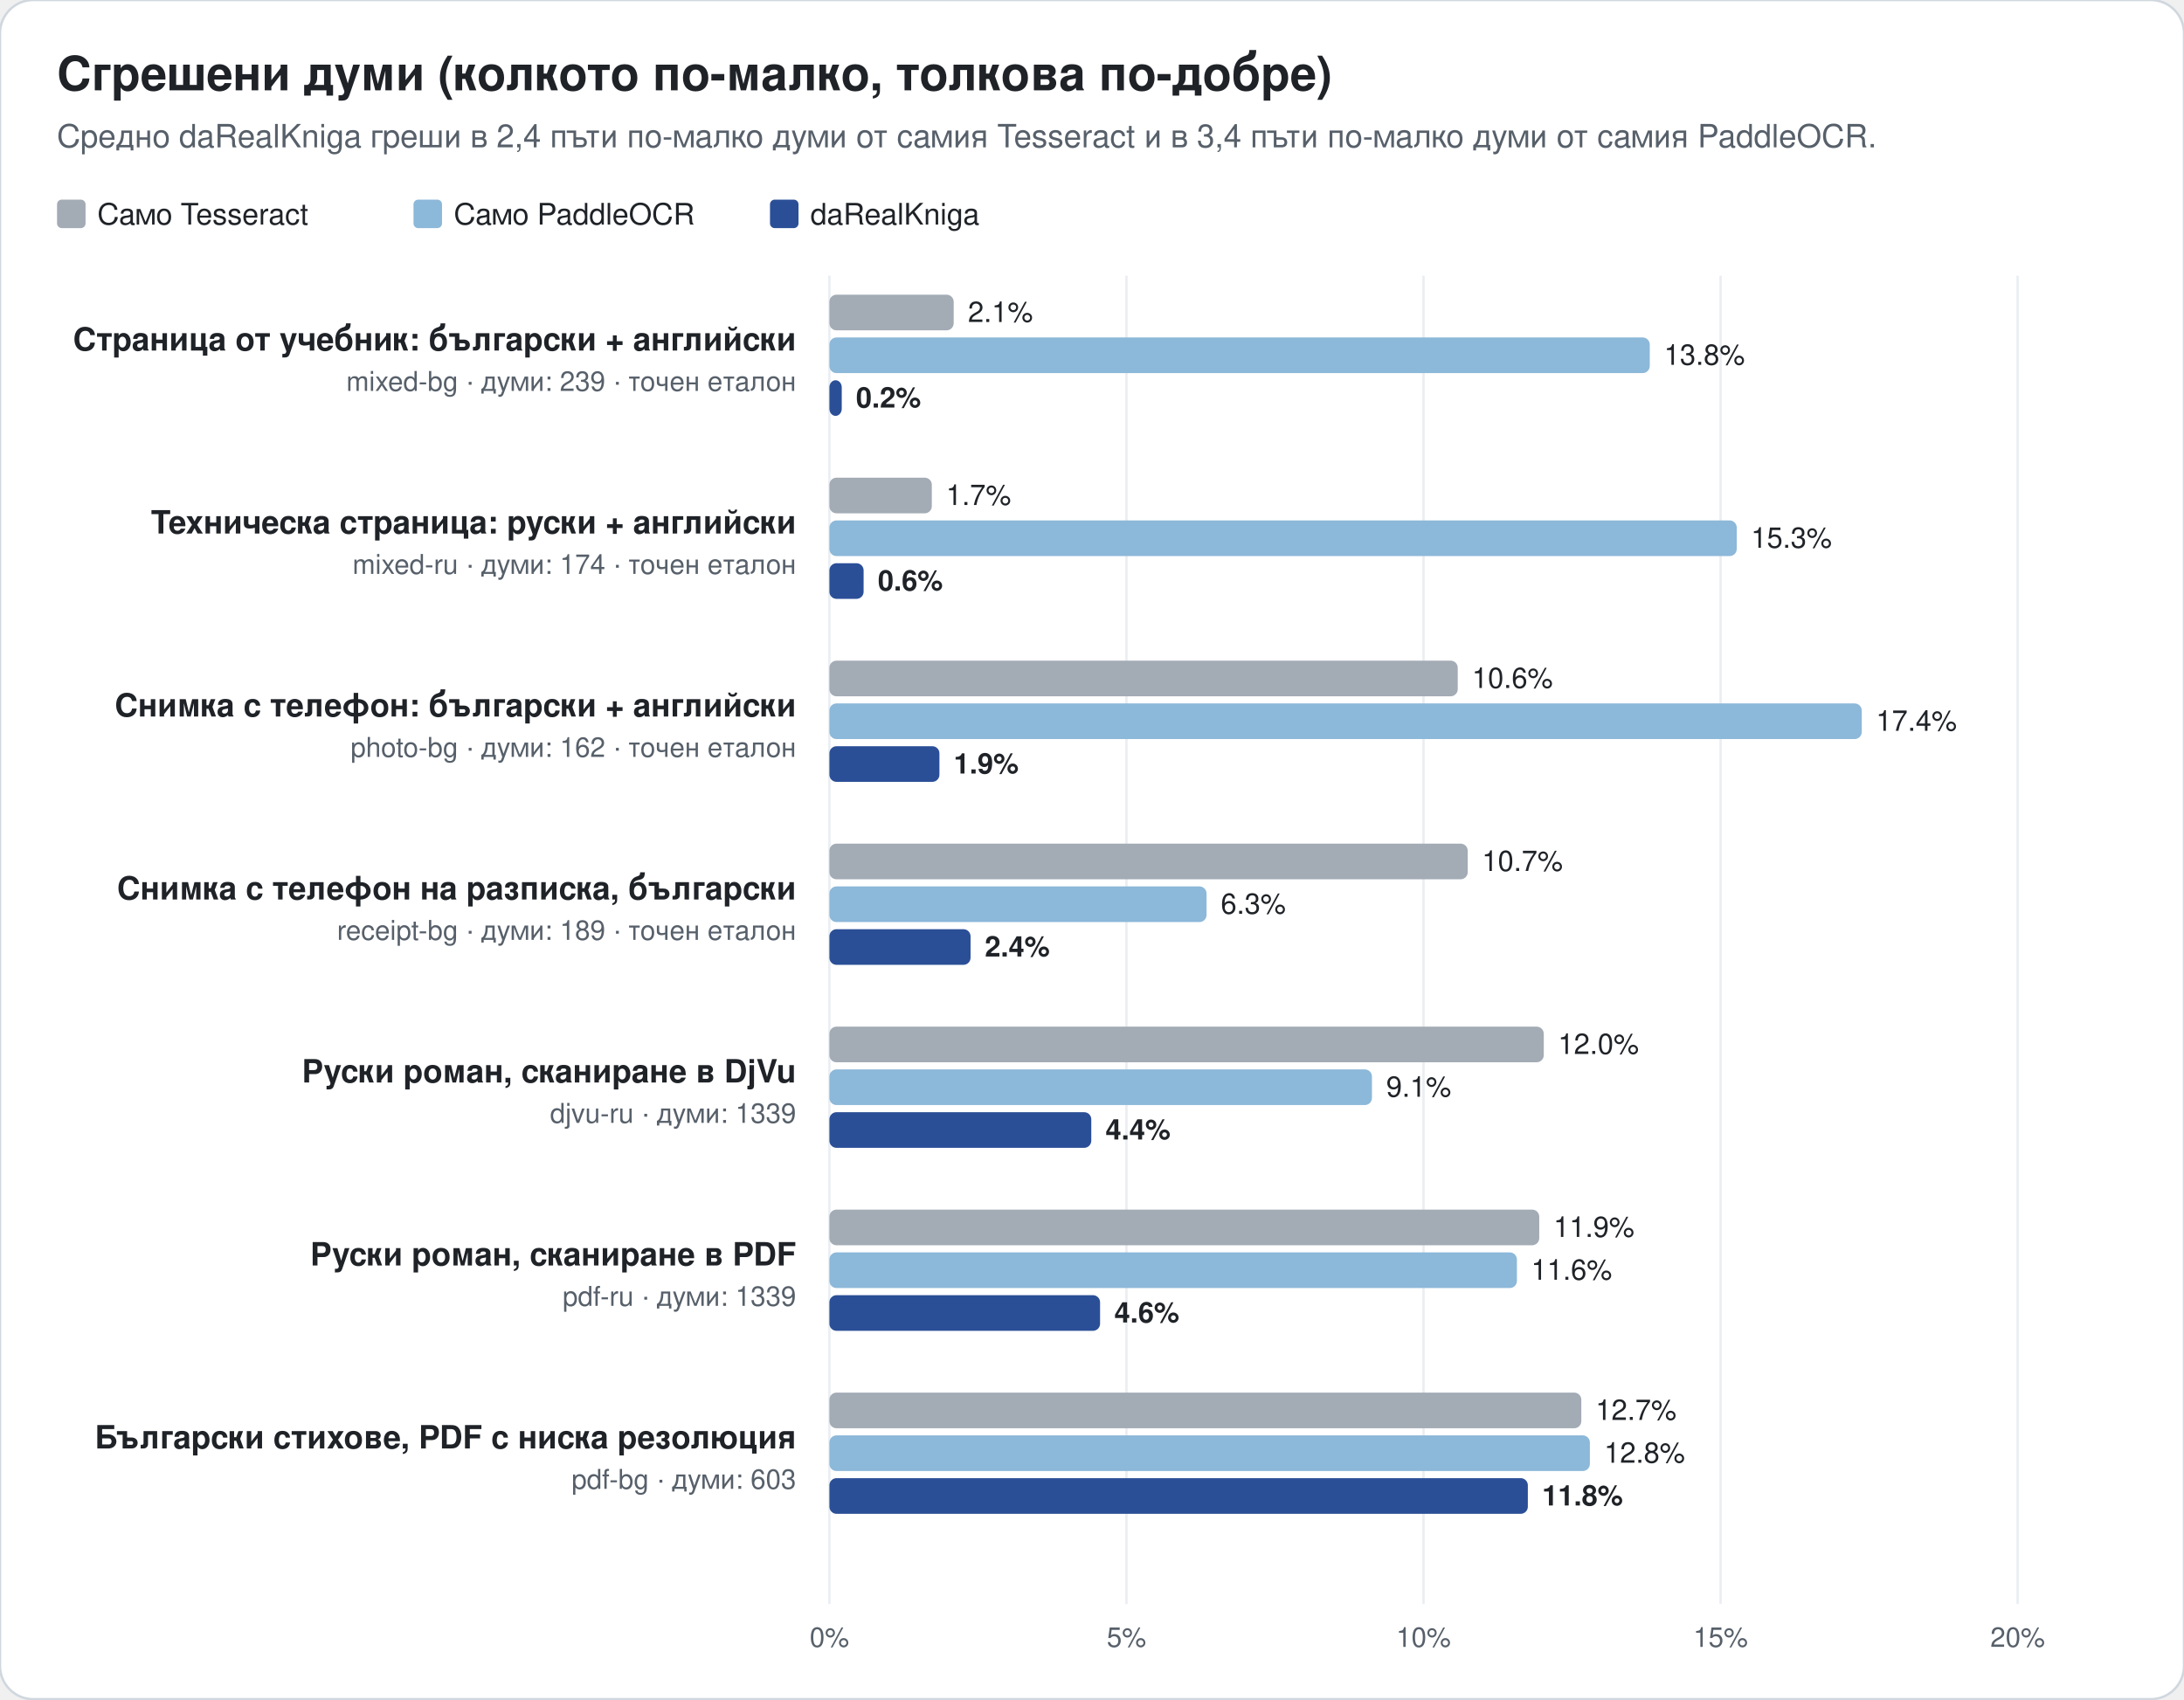
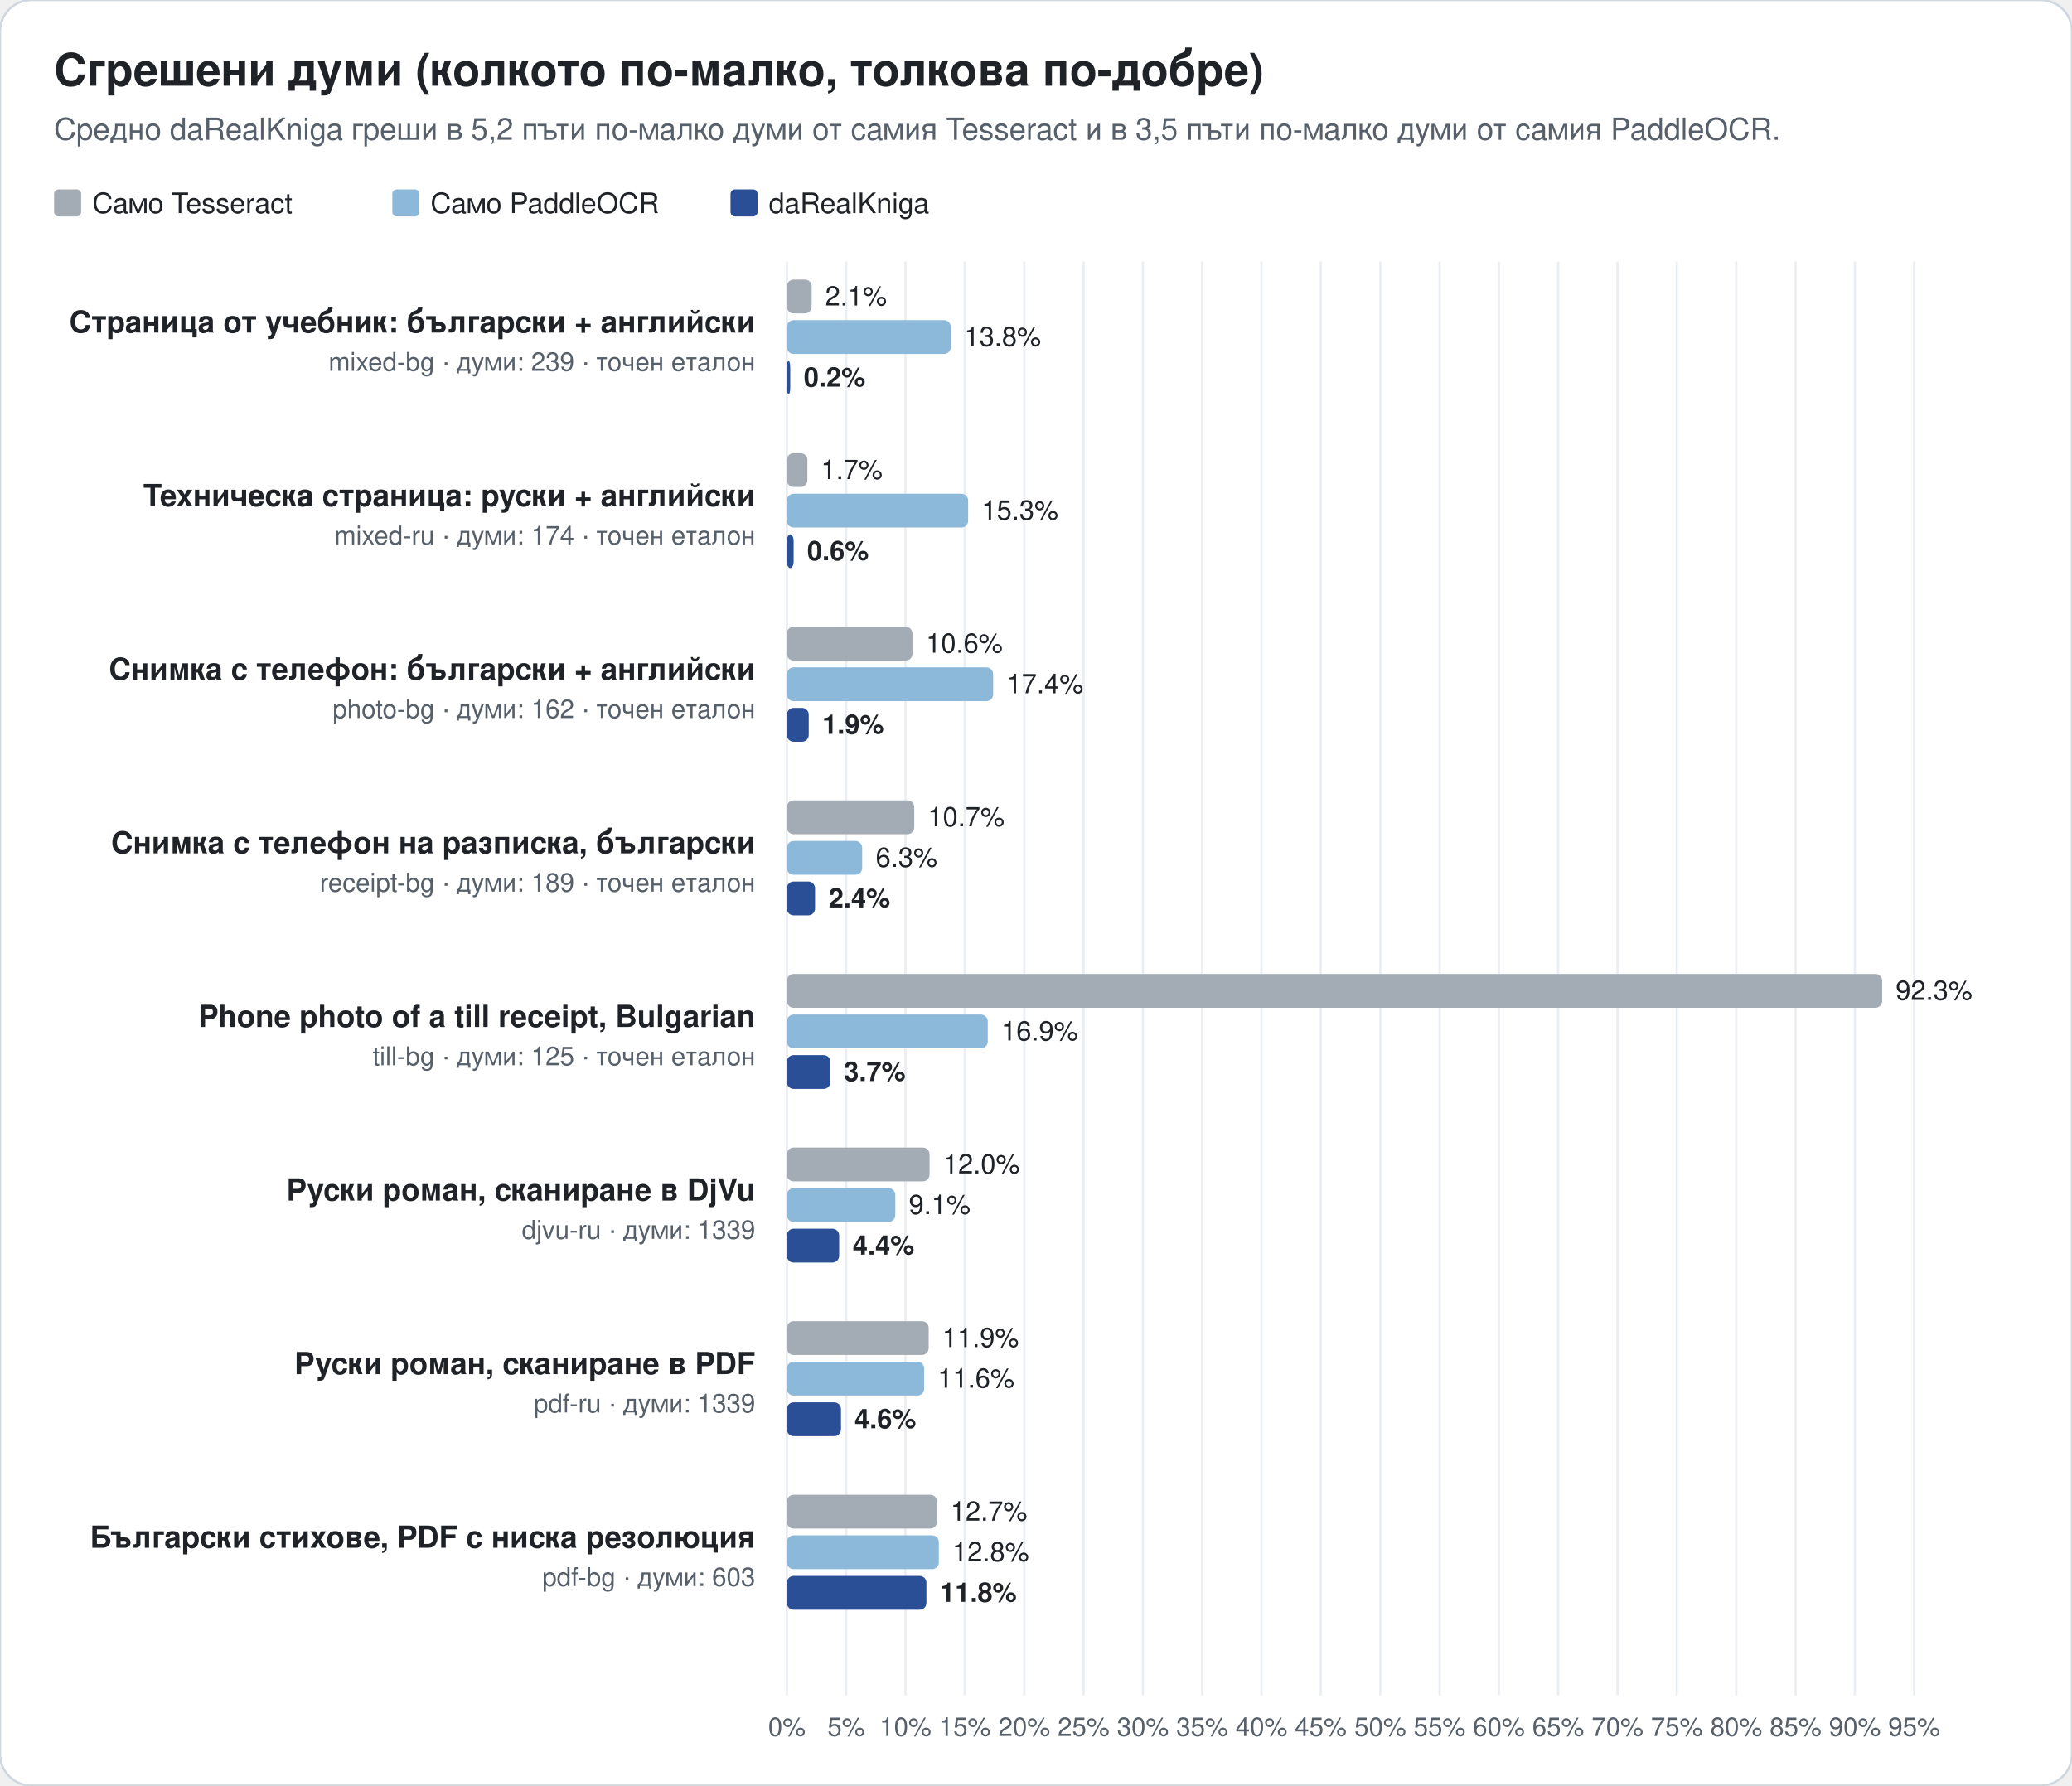
- <svg xmlns="http://www.w3.org/2000/svg" width="919" height="715" viewBox="0 0 919 715" font-family="-apple-system,Segoe UI,Helvetica,Arial,sans-serif">
-   <rect width="919" height="715" rx="14" fill="#ffffff" stroke="#d0d7de" />
+ <svg xmlns="http://www.w3.org/2000/svg" width="919" height="792" viewBox="0 0 919 792" font-family="-apple-system,Segoe UI,Helvetica,Arial,sans-serif">
+   <rect width="919" height="792" rx="14" fill="#ffffff" stroke="#d0d7de" />
  <text x="24" y="38" font-size="20" font-weight="700" fill="#1f2328">Сгрешени думи (колкото по-малко, толкова по-добре)</text>
-   <text x="24" y="62" font-size="13.5" fill="#57606a">Средно daRealKniga греши в 2,4 пъти по-малко думи от самия Tesseract и в 3,4 пъти по-малко думи от самия PaddleOCR.</text>
+   <text x="24" y="62" font-size="13.5" fill="#57606a">Средно daRealKniga греши в 5,2 пъти по-малко думи от самия Tesseract и в 3,5 пъти по-малко думи от самия PaddleOCR.</text>
  <rect x="24" y="84" width="12" height="12" rx="2" fill="#a3abb5" />
  <text x="41" y="94.5" font-size="12.5" fill="#1f2328">Само Tesseract</text>
  <rect x="174" y="84" width="12" height="12" rx="2" fill="#8cb8d9" />
  <text x="191" y="94.5" font-size="12.5" fill="#1f2328">Само PaddleOCR</text>
  <rect x="324" y="84" width="12" height="12" rx="2" fill="#2b4f97" />
  <text x="341" y="94.5" font-size="12.5" fill="#1f2328">daRealKniga</text>
-   <line x1="349.0" y1="116" x2="349.0" y2="675" stroke="#eaeef2" />
-   <text x="349.0" y="693" font-size="11.5" fill="#57606a" text-anchor="middle">0%</text>
-   <line x1="474.0" y1="116" x2="474.0" y2="675" stroke="#eaeef2" />
-   <text x="474.0" y="693" font-size="11.5" fill="#57606a" text-anchor="middle">5%</text>
-   <line x1="599.0" y1="116" x2="599.0" y2="675" stroke="#eaeef2" />
-   <text x="599.0" y="693" font-size="11.5" fill="#57606a" text-anchor="middle">10%</text>
-   <line x1="724.0" y1="116" x2="724.0" y2="675" stroke="#eaeef2" />
-   <text x="724.0" y="693" font-size="11.5" fill="#57606a" text-anchor="middle">15%</text>
-   <line x1="849.0" y1="116" x2="849.0" y2="675" stroke="#eaeef2" />
-   <text x="849.0" y="693" font-size="11.5" fill="#57606a" text-anchor="middle">20%</text>
+   <line x1="349.0" y1="116" x2="349.0" y2="752" stroke="#eaeef2" />
+   <text x="349.0" y="770" font-size="11.5" fill="#57606a" text-anchor="middle">0%</text>
+   <line x1="375.3" y1="116" x2="375.3" y2="752" stroke="#eaeef2" />
+   <text x="375.3" y="770" font-size="11.5" fill="#57606a" text-anchor="middle">5%</text>
+   <line x1="401.6" y1="116" x2="401.6" y2="752" stroke="#eaeef2" />
+   <text x="401.6" y="770" font-size="11.5" fill="#57606a" text-anchor="middle">10%</text>
+   <line x1="427.9" y1="116" x2="427.9" y2="752" stroke="#eaeef2" />
+   <text x="427.9" y="770" font-size="11.5" fill="#57606a" text-anchor="middle">15%</text>
+   <line x1="454.3" y1="116" x2="454.3" y2="752" stroke="#eaeef2" />
+   <text x="454.3" y="770" font-size="11.5" fill="#57606a" text-anchor="middle">20%</text>
+   <line x1="480.6" y1="116" x2="480.6" y2="752" stroke="#eaeef2" />
+   <text x="480.6" y="770" font-size="11.5" fill="#57606a" text-anchor="middle">25%</text>
+   <line x1="506.9" y1="116" x2="506.9" y2="752" stroke="#eaeef2" />
+   <text x="506.9" y="770" font-size="11.5" fill="#57606a" text-anchor="middle">30%</text>
+   <line x1="533.2" y1="116" x2="533.2" y2="752" stroke="#eaeef2" />
+   <text x="533.2" y="770" font-size="11.5" fill="#57606a" text-anchor="middle">35%</text>
+   <line x1="559.5" y1="116" x2="559.5" y2="752" stroke="#eaeef2" />
+   <text x="559.5" y="770" font-size="11.5" fill="#57606a" text-anchor="middle">40%</text>
+   <line x1="585.8" y1="116" x2="585.8" y2="752" stroke="#eaeef2" />
+   <text x="585.8" y="770" font-size="11.5" fill="#57606a" text-anchor="middle">45%</text>
+   <line x1="612.2" y1="116" x2="612.2" y2="752" stroke="#eaeef2" />
+   <text x="612.2" y="770" font-size="11.5" fill="#57606a" text-anchor="middle">50%</text>
+   <line x1="638.5" y1="116" x2="638.5" y2="752" stroke="#eaeef2" />
+   <text x="638.5" y="770" font-size="11.5" fill="#57606a" text-anchor="middle">55%</text>
+   <line x1="664.8" y1="116" x2="664.8" y2="752" stroke="#eaeef2" />
+   <text x="664.8" y="770" font-size="11.5" fill="#57606a" text-anchor="middle">60%</text>
+   <line x1="691.1" y1="116" x2="691.1" y2="752" stroke="#eaeef2" />
+   <text x="691.1" y="770" font-size="11.5" fill="#57606a" text-anchor="middle">65%</text>
+   <line x1="717.4" y1="116" x2="717.4" y2="752" stroke="#eaeef2" />
+   <text x="717.4" y="770" font-size="11.5" fill="#57606a" text-anchor="middle">70%</text>
+   <line x1="743.7" y1="116" x2="743.7" y2="752" stroke="#eaeef2" />
+   <text x="743.7" y="770" font-size="11.5" fill="#57606a" text-anchor="middle">75%</text>
+   <line x1="770.1" y1="116" x2="770.1" y2="752" stroke="#eaeef2" />
+   <text x="770.1" y="770" font-size="11.5" fill="#57606a" text-anchor="middle">80%</text>
+   <line x1="796.4" y1="116" x2="796.4" y2="752" stroke="#eaeef2" />
+   <text x="796.4" y="770" font-size="11.5" fill="#57606a" text-anchor="middle">85%</text>
+   <line x1="822.7" y1="116" x2="822.7" y2="752" stroke="#eaeef2" />
+   <text x="822.7" y="770" font-size="11.5" fill="#57606a" text-anchor="middle">90%</text>
+   <line x1="849.0" y1="116" x2="849.0" y2="752" stroke="#eaeef2" />
+   <text x="849.0" y="770" font-size="11.5" fill="#57606a" text-anchor="middle">95%</text>
  <text x="335" y="147.5" font-size="13.5" font-weight="600" fill="#1f2328" text-anchor="end">Страница от учебник: български + английски</text>
  <text x="335" y="164.5" font-size="11.5" fill="#57606a" text-anchor="end">mixed-bg · думи: 239 · точен еталон</text>
-   <rect x="349" y="124" width="52.3" height="15" rx="3" fill="#a3abb5" />
-   <text x="407.3" y="135.5" font-size="12" fill="#1f2328">2.1%</text>
-   <rect x="349" y="142" width="345.2" height="15" rx="3" fill="#8cb8d9" />
-   <text x="700.2" y="153.5" font-size="12" fill="#1f2328">13.8%</text>
-   <rect x="349" y="160" width="5.2" height="15" rx="3" fill="#2b4f97" />
-   <text x="360.2" y="171.5" font-size="12" font-weight="700" fill="#1f2328">0.2%</text>
+   <rect x="349" y="124" width="11.0" height="15" rx="3" fill="#a3abb5" />
+   <text x="366.0" y="135.5" font-size="12" fill="#1f2328">2.1%</text>
+   <rect x="349" y="142" width="72.7" height="15" rx="3" fill="#8cb8d9" />
+   <text x="427.7" y="153.5" font-size="12" fill="#1f2328">13.8%</text>
+   <rect x="349" y="160" width="1.5" height="15" rx="3" fill="#2b4f97" />
+   <text x="356.5" y="171.5" font-size="12" font-weight="700" fill="#1f2328">0.2%</text>
  <text x="335" y="224.5" font-size="13.5" font-weight="600" fill="#1f2328" text-anchor="end">Техническа страница: руски + английски</text>
  <text x="335" y="241.5" font-size="11.5" fill="#57606a" text-anchor="end">mixed-ru · думи: 174 · точен еталон</text>
-   <rect x="349" y="201" width="43.1" height="15" rx="3" fill="#a3abb5" />
-   <text x="398.1" y="212.5" font-size="12" fill="#1f2328">1.7%</text>
-   <rect x="349" y="219" width="381.8" height="15" rx="3" fill="#8cb8d9" />
-   <text x="736.8" y="230.5" font-size="12" fill="#1f2328">15.3%</text>
-   <rect x="349" y="237" width="14.4" height="15" rx="3" fill="#2b4f97" />
-   <text x="369.4" y="248.5" font-size="12" font-weight="700" fill="#1f2328">0.6%</text>
+   <rect x="349" y="201" width="9.1" height="15" rx="3" fill="#a3abb5" />
+   <text x="364.1" y="212.5" font-size="12" fill="#1f2328">1.7%</text>
+   <rect x="349" y="219" width="80.4" height="15" rx="3" fill="#8cb8d9" />
+   <text x="435.4" y="230.5" font-size="12" fill="#1f2328">15.3%</text>
+   <rect x="349" y="237" width="3.0" height="15" rx="3" fill="#2b4f97" />
+   <text x="358.0" y="248.5" font-size="12" font-weight="700" fill="#1f2328">0.6%</text>
  <text x="335" y="301.5" font-size="13.5" font-weight="600" fill="#1f2328" text-anchor="end">Снимка с телефон: български + английски</text>
  <text x="335" y="318.5" font-size="11.5" fill="#57606a" text-anchor="end">photo-bg · думи: 162 · точен еталон</text>
-   <rect x="349" y="278" width="264.4" height="15" rx="3" fill="#a3abb5" />
-   <text x="619.4" y="289.5" font-size="12" fill="#1f2328">10.6%</text>
-   <rect x="349" y="296" width="434.4" height="15" rx="3" fill="#8cb8d9" />
-   <text x="789.4" y="307.5" font-size="12" fill="#1f2328">17.4%</text>
-   <rect x="349" y="314" width="46.3" height="15" rx="3" fill="#2b4f97" />
-   <text x="401.3" y="325.5" font-size="12" font-weight="700" fill="#1f2328">1.9%</text>
+   <rect x="349" y="278" width="55.7" height="15" rx="3" fill="#a3abb5" />
+   <text x="410.7" y="289.5" font-size="12" fill="#1f2328">10.6%</text>
+   <rect x="349" y="296" width="91.5" height="15" rx="3" fill="#8cb8d9" />
+   <text x="446.5" y="307.5" font-size="12" fill="#1f2328">17.4%</text>
+   <rect x="349" y="314" width="9.7" height="15" rx="3" fill="#2b4f97" />
+   <text x="364.7" y="325.5" font-size="12" font-weight="700" fill="#1f2328">1.9%</text>
  <text x="335" y="378.5" font-size="13.5" font-weight="600" fill="#1f2328" text-anchor="end">Снимка с телефон на разписка, български</text>
  <text x="335" y="395.5" font-size="11.5" fill="#57606a" text-anchor="end">receipt-bg · думи: 189 · точен еталон</text>
-   <rect x="349" y="355" width="268.6" height="15" rx="3" fill="#a3abb5" />
-   <text x="623.6" y="366.5" font-size="12" fill="#1f2328">10.7%</text>
-   <rect x="349" y="373" width="158.7" height="15" rx="3" fill="#8cb8d9" />
-   <text x="513.7" y="384.5" font-size="12" fill="#1f2328">6.3%</text>
-   <rect x="349" y="391" width="59.4" height="15" rx="3" fill="#2b4f97" />
-   <text x="414.4" y="402.5" font-size="12" font-weight="700" fill="#1f2328">2.4%</text>
-   <text x="335" y="455.5" font-size="13.5" font-weight="600" fill="#1f2328" text-anchor="end">Руски роман, сканиране в DjVu</text>
-   <text x="335" y="472.5" font-size="11.5" fill="#57606a" text-anchor="end">djvu-ru · думи: 1339</text>
-   <rect x="349" y="432" width="300.6" height="15" rx="3" fill="#a3abb5" />
-   <text x="655.6" y="443.5" font-size="12" fill="#1f2328">12.0%</text>
-   <rect x="349" y="450" width="228.3" height="15" rx="3" fill="#8cb8d9" />
-   <text x="583.3" y="461.5" font-size="12" fill="#1f2328">9.1%</text>
-   <rect x="349" y="468" width="110.2" height="15" rx="3" fill="#2b4f97" />
-   <text x="465.2" y="479.5" font-size="12" font-weight="700" fill="#1f2328">4.4%</text>
-   <text x="335" y="532.5" font-size="13.5" font-weight="600" fill="#1f2328" text-anchor="end">Руски роман, сканиране в PDF</text>
-   <text x="335" y="549.5" font-size="11.5" fill="#57606a" text-anchor="end">pdf-ru · думи: 1339</text>
-   <rect x="349" y="509" width="298.7" height="15" rx="3" fill="#a3abb5" />
-   <text x="653.7" y="520.5" font-size="12" fill="#1f2328">11.9%</text>
-   <rect x="349" y="527" width="289.3" height="15" rx="3" fill="#8cb8d9" />
-   <text x="644.3" y="538.5" font-size="12" fill="#1f2328">11.6%</text>
-   <rect x="349" y="545" width="113.9" height="15" rx="3" fill="#2b4f97" />
-   <text x="468.9" y="556.5" font-size="12" font-weight="700" fill="#1f2328">4.6%</text>
-   <text x="335" y="609.5" font-size="13.5" font-weight="600" fill="#1f2328" text-anchor="end">Български стихове, PDF с ниска резолюция</text>
-   <text x="335" y="626.5" font-size="11.5" fill="#57606a" text-anchor="end">pdf-bg · думи: 603</text>
-   <rect x="349" y="586" width="316.4" height="15" rx="3" fill="#a3abb5" />
-   <text x="671.4" y="597.5" font-size="12" fill="#1f2328">12.7%</text>
-   <rect x="349" y="604" width="320.0" height="15" rx="3" fill="#8cb8d9" />
-   <text x="675.0" y="615.5" font-size="12" fill="#1f2328">12.8%</text>
-   <rect x="349" y="622" width="293.9" height="15" rx="3" fill="#2b4f97" />
-   <text x="648.9" y="633.5" font-size="12" font-weight="700" fill="#1f2328">11.8%</text>
+   <rect x="349" y="355" width="56.5" height="15" rx="3" fill="#a3abb5" />
+   <text x="411.5" y="366.5" font-size="12" fill="#1f2328">10.7%</text>
+   <rect x="349" y="373" width="33.4" height="15" rx="3" fill="#8cb8d9" />
+   <text x="388.4" y="384.5" font-size="12" fill="#1f2328">6.3%</text>
+   <rect x="349" y="391" width="12.5" height="15" rx="3" fill="#2b4f97" />
+   <text x="367.5" y="402.5" font-size="12" font-weight="700" fill="#1f2328">2.4%</text>
+   <text x="335" y="455.5" font-size="13.5" font-weight="600" fill="#1f2328" text-anchor="end">Phone photo of a till receipt, Bulgarian</text>
+   <text x="335" y="472.5" font-size="11.5" fill="#57606a" text-anchor="end">till-bg · думи: 125 · точен еталон</text>
+   <rect x="349" y="432" width="485.8" height="15" rx="3" fill="#a3abb5" />
+   <text x="840.8" y="443.5" font-size="12" fill="#1f2328">92.3%</text>
+   <rect x="349" y="450" width="89.1" height="15" rx="3" fill="#8cb8d9" />
+   <text x="444.1" y="461.5" font-size="12" fill="#1f2328">16.9%</text>
+   <rect x="349" y="468" width="19.3" height="15" rx="3" fill="#2b4f97" />
+   <text x="374.3" y="479.5" font-size="12" font-weight="700" fill="#1f2328">3.7%</text>
+   <text x="335" y="532.5" font-size="13.5" font-weight="600" fill="#1f2328" text-anchor="end">Руски роман, сканиране в DjVu</text>
+   <text x="335" y="549.5" font-size="11.5" fill="#57606a" text-anchor="end">djvu-ru · думи: 1339</text>
+   <rect x="349" y="509" width="63.3" height="15" rx="3" fill="#a3abb5" />
+   <text x="418.3" y="520.5" font-size="12" fill="#1f2328">12.0%</text>
+   <rect x="349" y="527" width="48.1" height="15" rx="3" fill="#8cb8d9" />
+   <text x="403.1" y="538.5" font-size="12" fill="#1f2328">9.1%</text>
+   <rect x="349" y="545" width="23.2" height="15" rx="3" fill="#2b4f97" />
+   <text x="378.2" y="556.5" font-size="12" font-weight="700" fill="#1f2328">4.4%</text>
+   <text x="335" y="609.5" font-size="13.5" font-weight="600" fill="#1f2328" text-anchor="end">Руски роман, сканиране в PDF</text>
+   <text x="335" y="626.5" font-size="11.5" fill="#57606a" text-anchor="end">pdf-ru · думи: 1339</text>
+   <rect x="349" y="586" width="62.9" height="15" rx="3" fill="#a3abb5" />
+   <text x="417.9" y="597.5" font-size="12" fill="#1f2328">11.9%</text>
+   <rect x="349" y="604" width="60.9" height="15" rx="3" fill="#8cb8d9" />
+   <text x="415.9" y="615.5" font-size="12" fill="#1f2328">11.6%</text>
+   <rect x="349" y="622" width="24.0" height="15" rx="3" fill="#2b4f97" />
+   <text x="379.0" y="633.5" font-size="12" font-weight="700" fill="#1f2328">4.6%</text>
+   <text x="335" y="686.5" font-size="13.5" font-weight="600" fill="#1f2328" text-anchor="end">Български стихове, PDF с ниска резолюция</text>
+   <text x="335" y="703.5" font-size="11.5" fill="#57606a" text-anchor="end">pdf-bg · думи: 603</text>
+   <rect x="349" y="663" width="66.6" height="15" rx="3" fill="#a3abb5" />
+   <text x="421.6" y="674.5" font-size="12" fill="#1f2328">12.7%</text>
+   <rect x="349" y="681" width="67.4" height="15" rx="3" fill="#8cb8d9" />
+   <text x="422.4" y="692.5" font-size="12" fill="#1f2328">12.8%</text>
+   <rect x="349" y="699" width="61.9" height="15" rx="3" fill="#2b4f97" />
+   <text x="416.9" y="710.5" font-size="12" font-weight="700" fill="#1f2328">11.8%</text>
</svg>
